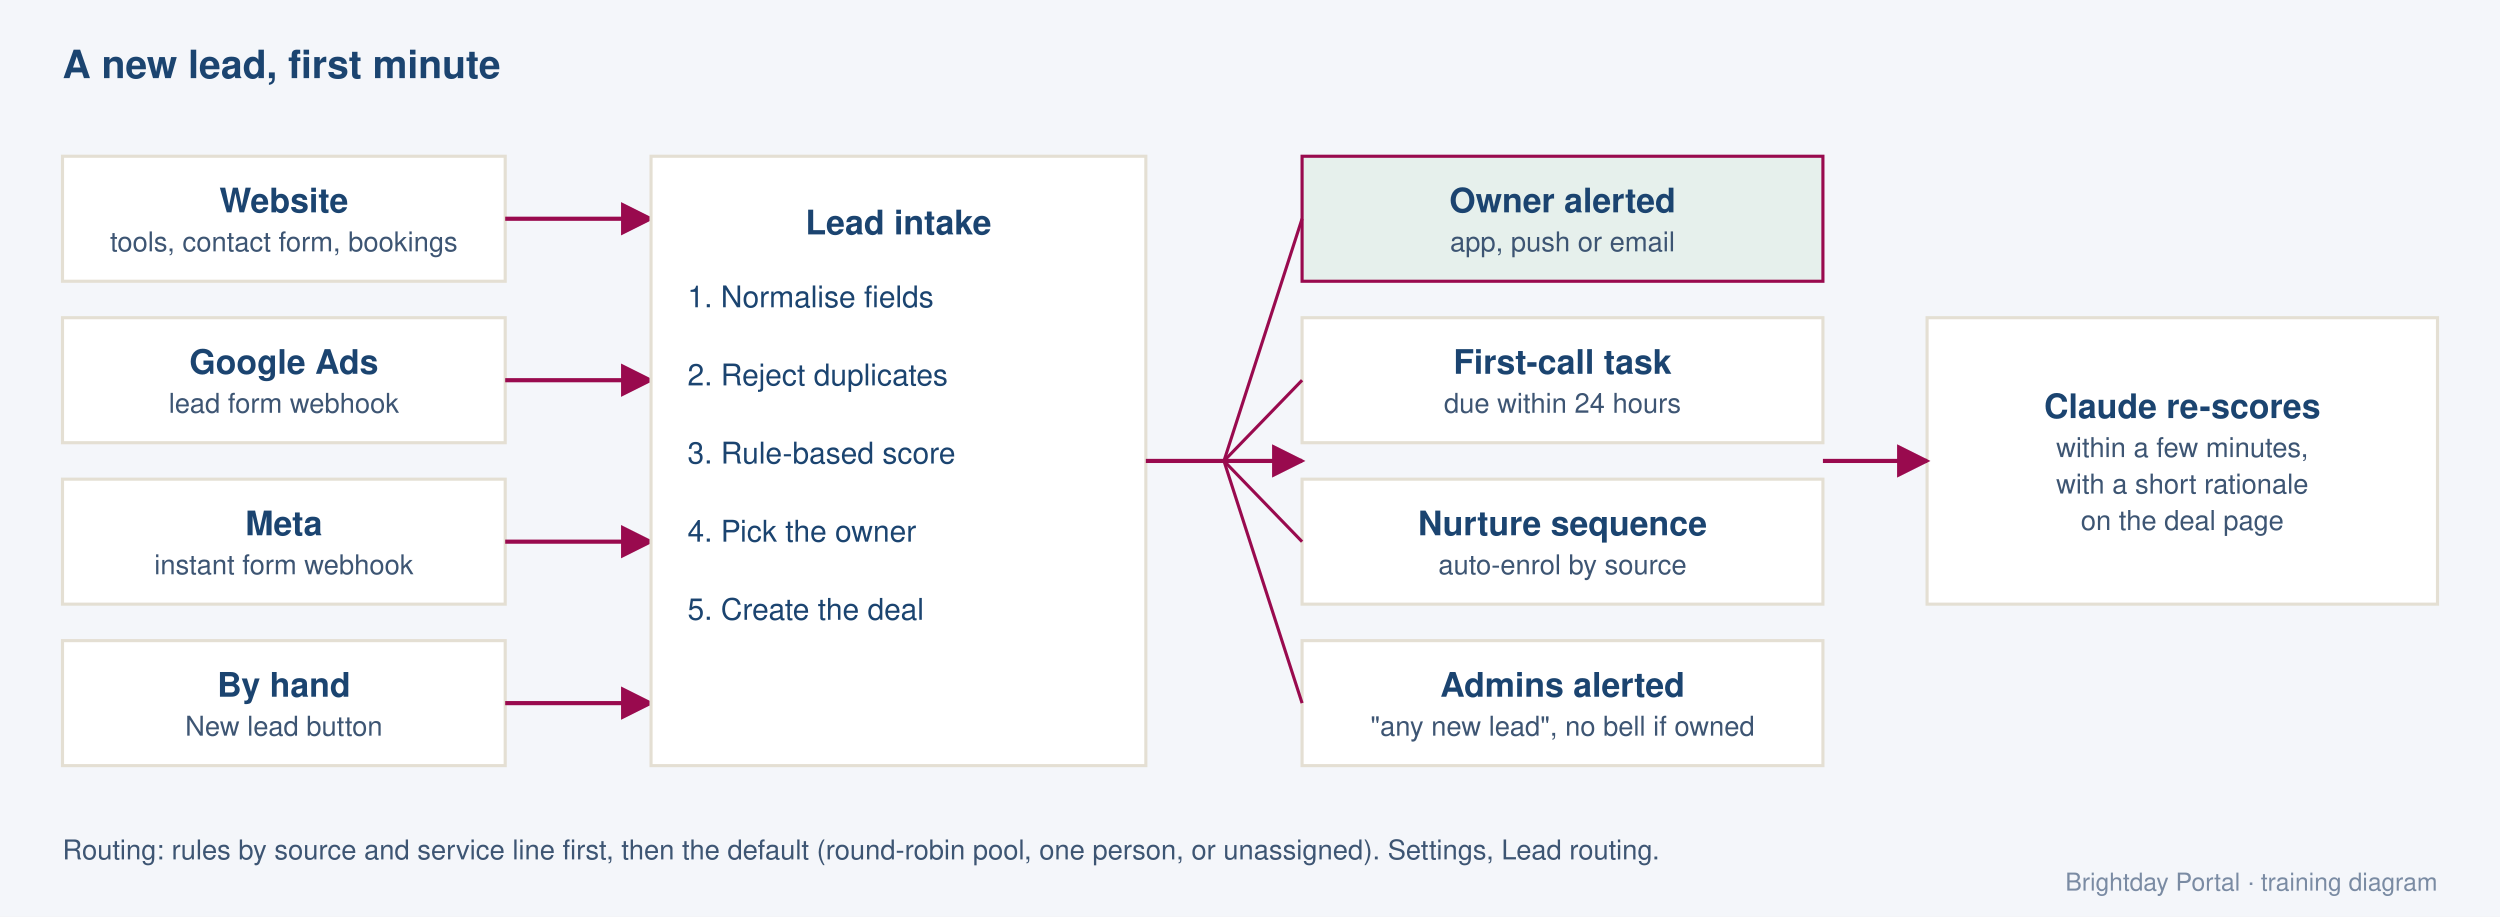
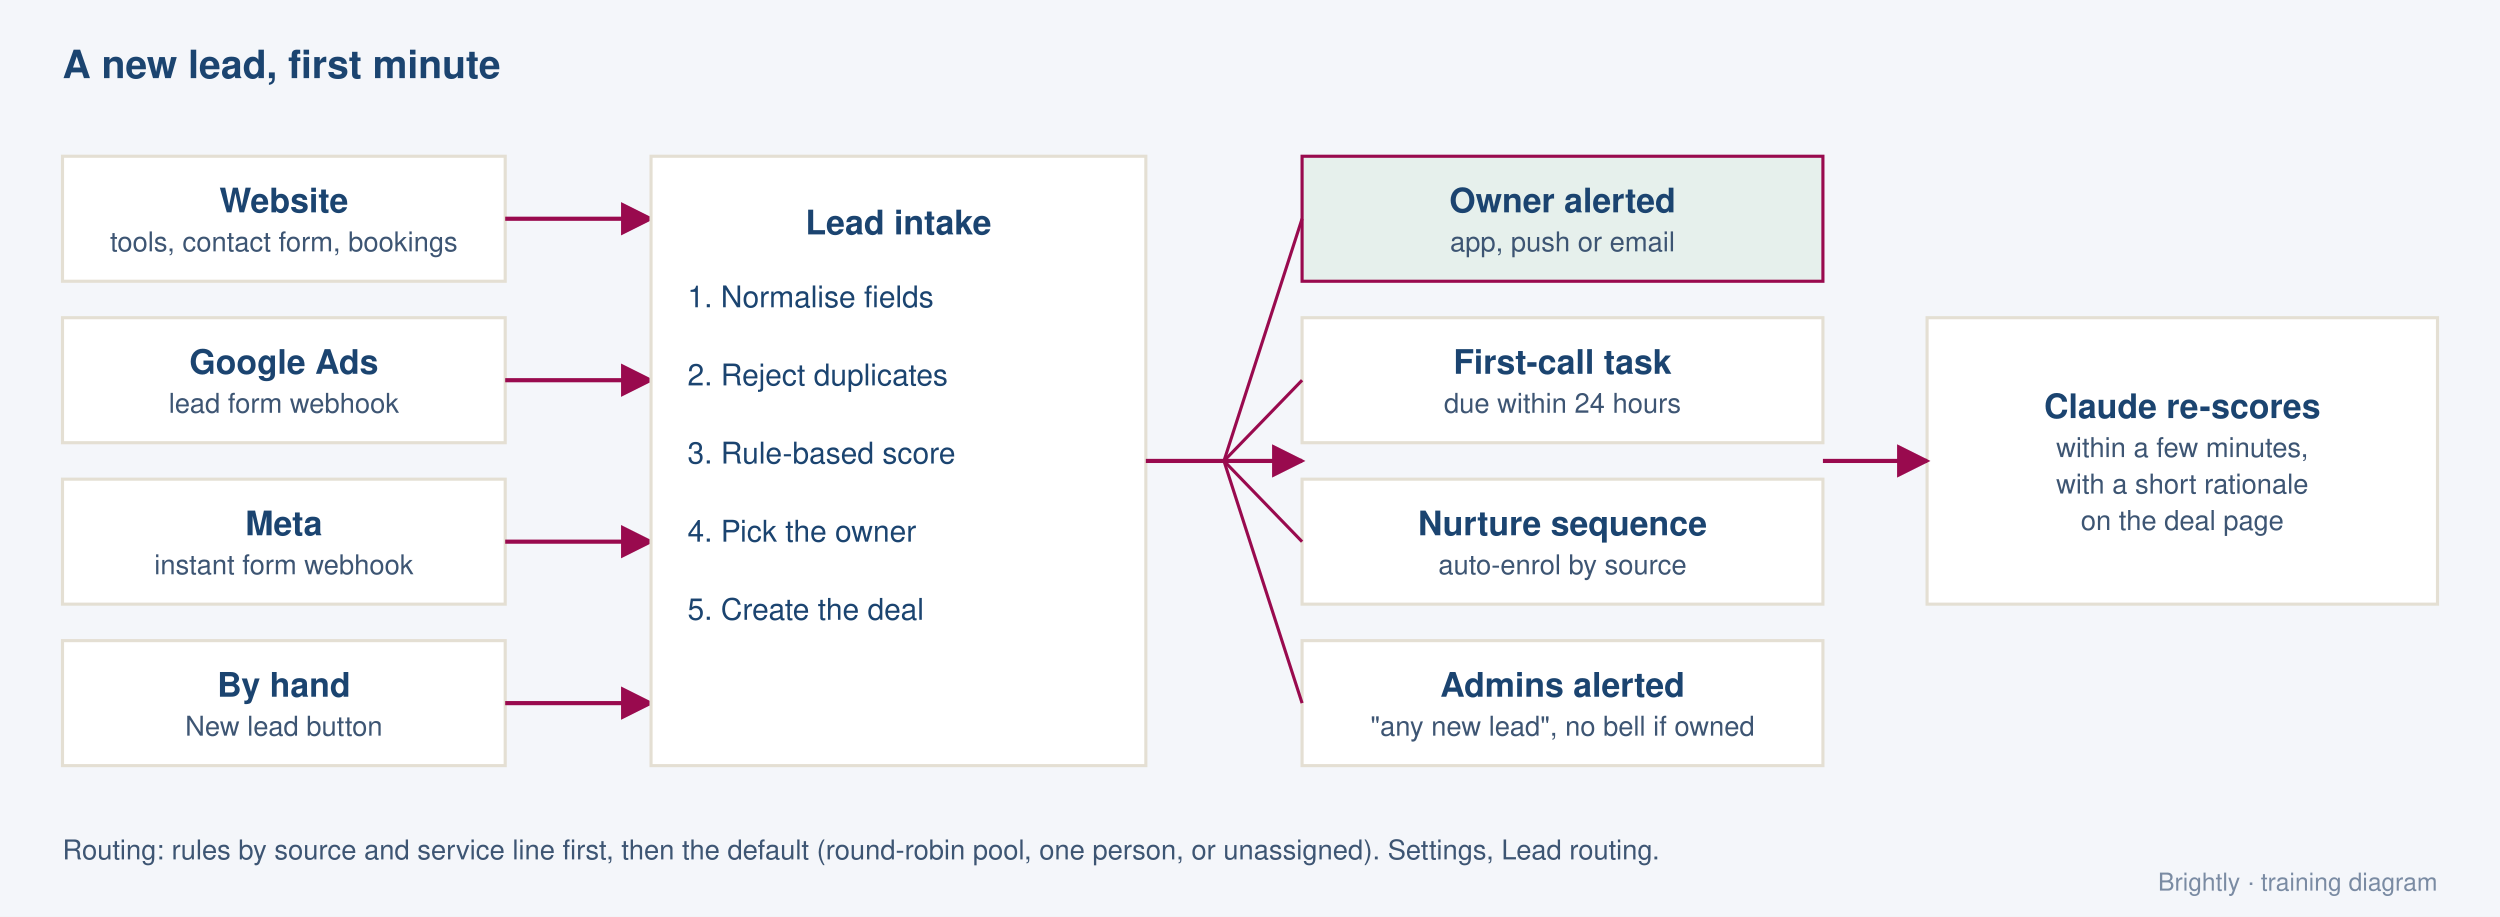
<svg xmlns="http://www.w3.org/2000/svg" viewBox="0 0 960 352" width="960" height="352" role="img" aria-label="A new lead, first minute">
  <defs>
    <marker id="a" viewBox="0 0 10 10" refX="9" refY="5" markerWidth="8" markerHeight="8" orient="auto-start-reverse">
      <path d="M0 0L10 5L0 10z" fill="#990A4E" />
    </marker>
  </defs>
  <rect width="960" height="352" fill="#F4F6FA" />
  <text x="24" y="30" font-size="15" font-weight="600" fill="#1B4470" style="font-family:Manrope,Segoe UI,Helvetica,Arial,sans-serif">A new lead, first minute</text>
  <rect x="24" y="60" width="170" height="48" fill="#FFFFFF" stroke="#E4DFD3" stroke-width="1.2" />
  <text x="109.0" y="77.0" text-anchor="middle" dominant-baseline="middle" font-size="13" font-weight="600" fill="#1B4470" style="font-family:Manrope,Segoe UI,Helvetica,Arial,sans-serif">Website</text>
  <text x="109.0" y="93.0" text-anchor="middle" dominant-baseline="middle" font-size="10.5" fill="#3D5573" style="font-family:Manrope,Segoe UI,Helvetica,Arial,sans-serif">tools, contact form, bookings</text>
  <line x1="194" y1="84" x2="250" y2="84" stroke="#990A4E" stroke-width="1.6" marker-end="url(#a)" />
  <rect x="24" y="122" width="170" height="48" fill="#FFFFFF" stroke="#E4DFD3" stroke-width="1.2" />
  <text x="109.0" y="139.0" text-anchor="middle" dominant-baseline="middle" font-size="13" font-weight="600" fill="#1B4470" style="font-family:Manrope,Segoe UI,Helvetica,Arial,sans-serif">Google Ads</text>
  <text x="109.0" y="155.0" text-anchor="middle" dominant-baseline="middle" font-size="10.5" fill="#3D5573" style="font-family:Manrope,Segoe UI,Helvetica,Arial,sans-serif">lead form webhook</text>
  <line x1="194" y1="146" x2="250" y2="146" stroke="#990A4E" stroke-width="1.6" marker-end="url(#a)" />
  <rect x="24" y="184" width="170" height="48" fill="#FFFFFF" stroke="#E4DFD3" stroke-width="1.2" />
  <text x="109.0" y="201.0" text-anchor="middle" dominant-baseline="middle" font-size="13" font-weight="600" fill="#1B4470" style="font-family:Manrope,Segoe UI,Helvetica,Arial,sans-serif">Meta</text>
  <text x="109.0" y="217.0" text-anchor="middle" dominant-baseline="middle" font-size="10.5" fill="#3D5573" style="font-family:Manrope,Segoe UI,Helvetica,Arial,sans-serif">instant form webhook</text>
  <line x1="194" y1="208" x2="250" y2="208" stroke="#990A4E" stroke-width="1.6" marker-end="url(#a)" />
  <rect x="24" y="246" width="170" height="48" fill="#FFFFFF" stroke="#E4DFD3" stroke-width="1.2" />
  <text x="109.0" y="263.0" text-anchor="middle" dominant-baseline="middle" font-size="13" font-weight="600" fill="#1B4470" style="font-family:Manrope,Segoe UI,Helvetica,Arial,sans-serif">By hand</text>
  <text x="109.0" y="279.0" text-anchor="middle" dominant-baseline="middle" font-size="10.5" fill="#3D5573" style="font-family:Manrope,Segoe UI,Helvetica,Arial,sans-serif">New lead button</text>
  <line x1="194" y1="270" x2="250" y2="270" stroke="#990A4E" stroke-width="1.6" marker-end="url(#a)" />
  <rect x="250" y="60" width="190" height="234" fill="#FFFFFF" stroke="#E4DFD3" stroke-width="1.2" />
  <text x="345" y="90" text-anchor="middle" font-size="13" font-weight="600" fill="#1B4470" style="font-family:Manrope,Segoe UI,Helvetica,Arial,sans-serif">Lead intake</text>
  <text x="264" y="118" font-size="11.5" fill="#1B4470" style="font-family:Manrope,Segoe UI,Helvetica,Arial,sans-serif">1. Normalise fields</text>
  <text x="264" y="148" font-size="11.5" fill="#1B4470" style="font-family:Manrope,Segoe UI,Helvetica,Arial,sans-serif">2. Reject duplicates</text>
  <text x="264" y="178" font-size="11.5" fill="#1B4470" style="font-family:Manrope,Segoe UI,Helvetica,Arial,sans-serif">3. Rule-based score</text>
  <text x="264" y="208" font-size="11.5" fill="#1B4470" style="font-family:Manrope,Segoe UI,Helvetica,Arial,sans-serif">4. Pick the owner</text>
  <text x="264" y="238" font-size="11.5" fill="#1B4470" style="font-family:Manrope,Segoe UI,Helvetica,Arial,sans-serif">5. Create the deal</text>
  <line x1="440" y1="177" x2="500" y2="177" stroke="#990A4E" stroke-width="1.6" marker-end="url(#a)" />
  <rect x="500" y="60" width="200" height="48" fill="#E6F0EC" stroke="#990A4E" stroke-width="1.2" />
  <text x="600.0" y="77.0" text-anchor="middle" dominant-baseline="middle" font-size="13" font-weight="600" fill="#1B4470" style="font-family:Manrope,Segoe UI,Helvetica,Arial,sans-serif">Owner alerted</text>
  <text x="600.0" y="93.0" text-anchor="middle" dominant-baseline="middle" font-size="10.5" fill="#3D5573" style="font-family:Manrope,Segoe UI,Helvetica,Arial,sans-serif">app, push or email</text>
  <rect x="500" y="122" width="200" height="48" fill="#FFFFFF" stroke="#E4DFD3" stroke-width="1.2" />
  <text x="600.0" y="139.0" text-anchor="middle" dominant-baseline="middle" font-size="13" font-weight="600" fill="#1B4470" style="font-family:Manrope,Segoe UI,Helvetica,Arial,sans-serif">First-call task</text>
  <text x="600.0" y="155.0" text-anchor="middle" dominant-baseline="middle" font-size="10.5" fill="#3D5573" style="font-family:Manrope,Segoe UI,Helvetica,Arial,sans-serif">due within 24 hours</text>
  <rect x="500" y="184" width="200" height="48" fill="#FFFFFF" stroke="#E4DFD3" stroke-width="1.2" />
  <text x="600.0" y="201.0" text-anchor="middle" dominant-baseline="middle" font-size="13" font-weight="600" fill="#1B4470" style="font-family:Manrope,Segoe UI,Helvetica,Arial,sans-serif">Nurture sequence</text>
  <text x="600.0" y="217.0" text-anchor="middle" dominant-baseline="middle" font-size="10.5" fill="#3D5573" style="font-family:Manrope,Segoe UI,Helvetica,Arial,sans-serif">auto-enrol by source</text>
  <rect x="500" y="246" width="200" height="48" fill="#FFFFFF" stroke="#E4DFD3" stroke-width="1.2" />
  <text x="600.0" y="263.0" text-anchor="middle" dominant-baseline="middle" font-size="13" font-weight="600" fill="#1B4470" style="font-family:Manrope,Segoe UI,Helvetica,Arial,sans-serif">Admins alerted</text>
  <text x="600.0" y="279.0" text-anchor="middle" dominant-baseline="middle" font-size="10.5" fill="#3D5573" style="font-family:Manrope,Segoe UI,Helvetica,Arial,sans-serif">"any new lead", no bell if owned</text>
  <line x1="470" y1="177" x2="500" y2="84" stroke="#990A4E" stroke-width="1.2" />
  <line x1="470" y1="177" x2="500" y2="146" stroke="#990A4E" stroke-width="1.2" />
  <line x1="470" y1="177" x2="500" y2="208" stroke="#990A4E" stroke-width="1.2" />
  <line x1="470" y1="177" x2="500" y2="270" stroke="#990A4E" stroke-width="1.2" />
  <rect x="740" y="122" width="196" height="110" fill="#FFFFFF" stroke="#E4DFD3" stroke-width="1.2" />
  <text x="838.0" y="156.0" text-anchor="middle" dominant-baseline="middle" font-size="13" font-weight="600" fill="#1B4470" style="font-family:Manrope,Segoe UI,Helvetica,Arial,sans-serif">Claude re-scores</text>
  <text x="838.0" y="172.0" text-anchor="middle" dominant-baseline="middle" font-size="10.5" fill="#3D5573" style="font-family:Manrope,Segoe UI,Helvetica,Arial,sans-serif">within a few minutes,</text>
  <text x="838.0" y="186.0" text-anchor="middle" dominant-baseline="middle" font-size="10.5" fill="#3D5573" style="font-family:Manrope,Segoe UI,Helvetica,Arial,sans-serif">with a short rationale</text>
  <text x="838.0" y="200.0" text-anchor="middle" dominant-baseline="middle" font-size="10.5" fill="#3D5573" style="font-family:Manrope,Segoe UI,Helvetica,Arial,sans-serif">on the deal page</text>
  <line x1="700" y1="177" x2="740" y2="177" stroke="#990A4E" stroke-width="1.6" marker-end="url(#a)" />
  <text x="24" y="330" font-size="10.5" fill="#3D5573" style="font-family:Manrope,Segoe UI,Helvetica,Arial,sans-serif">Routing: rules by source and service line first, then the default (round-robin pool, one person, or unassigned). Settings, Lead routing.</text>
-   <text x="936" y="342" text-anchor="end" font-size="9.5" fill="#7A8BA3" style="font-family:Manrope,Segoe UI,Helvetica,Arial,sans-serif">Brightday Portal · training diagram</text>
+   <text x="936" y="342" text-anchor="end" font-size="9.5" fill="#7A8BA3" style="font-family:Manrope,Segoe UI,Helvetica,Arial,sans-serif">Brightly · training diagram</text>
</svg>
